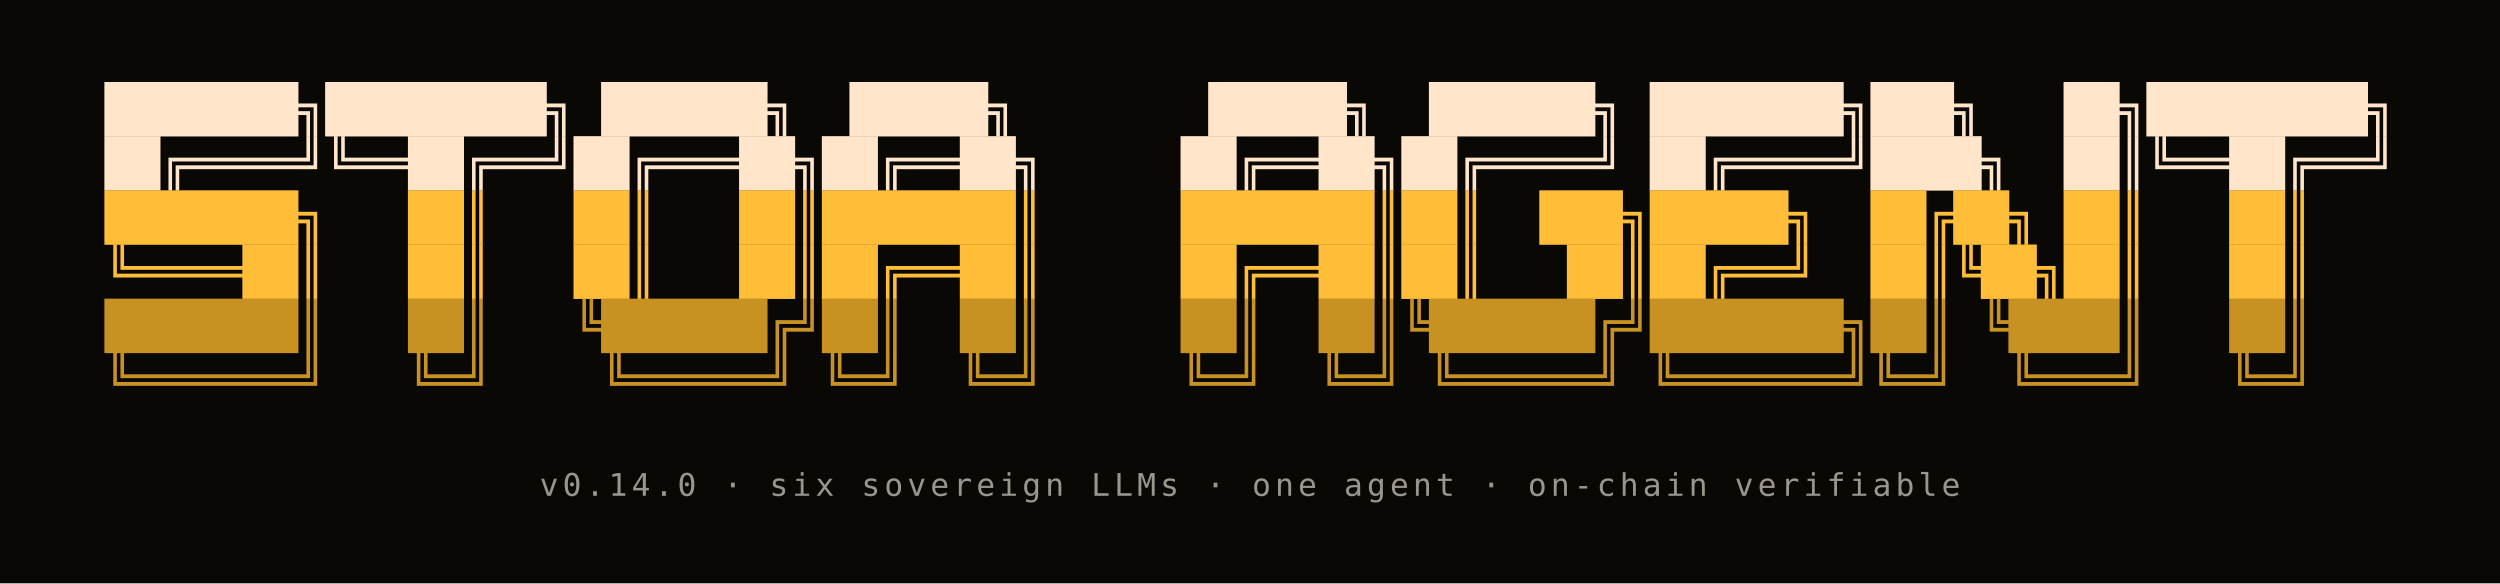
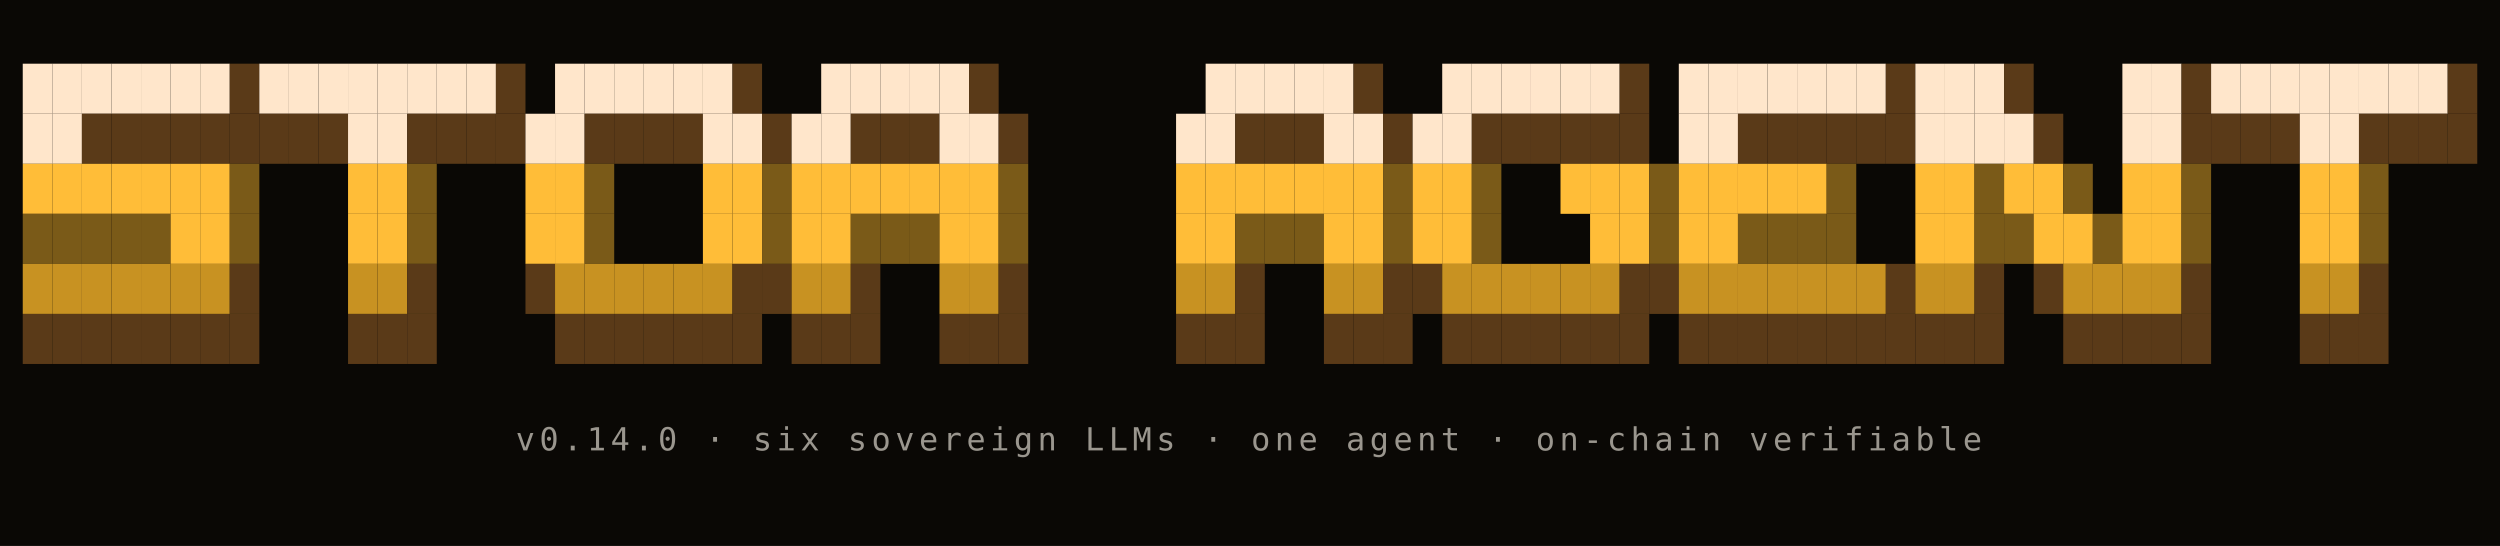
- <svg xmlns="http://www.w3.org/2000/svg" viewBox="0 0 1200 280" preserveAspectRatio="xMidYMid meet" role="img" aria-label="STOA Agent — six sovereign LLMs as your local agent">
-   <rect width="1200" height="280" fill="#0a0805" />
-   <g font-family="ui-monospace, 'Cascadia Mono', 'JetBrains Mono', 'SF Mono', 'Consolas', 'DejaVu Sans Mono', monospace" font-size="22" font-weight="700" text-anchor="middle" xml:space="preserve">
-     <text x="600" y="60" fill="#ffe6cb">███████╗████████╗ ██████╗  █████╗       █████╗  ██████╗ ███████╗███╗   ██╗████████╗</text>
-     <text x="600" y="86" fill="#ffe6cb">██╔════╝╚══██╔══╝██╔═══██╗██╔══██╗     ██╔══██╗██╔════╝ ██╔════╝████╗  ██║╚══██╔══╝</text>
-     <text x="600" y="112" fill="#FFBD38">███████╗   ██║   ██║   ██║███████║     ███████║██║  ███╗█████╗  ██╔██╗ ██║   ██║   </text>
-     <text x="600" y="138" fill="#FFBD38">╚════██║   ██║   ██║   ██║██╔══██║     ██╔══██║██║   ██║██╔══╝  ██║╚██╗██║   ██║   </text>
-     <text x="600" y="164" fill="#C89222">███████║   ██║   ╚██████╔╝██║  ██║     ██║  ██║╚██████╔╝███████╗██║ ╚████║   ██║   </text>
-     <text x="600" y="190" fill="#C89222">╚══════╝   ╚═╝    ╚═════╝ ╚═╝  ╚═╝     ╚═╝  ╚═╝ ╚═════╝ ╚══════╝╚═╝  ╚═══╝   ╚═╝   </text>
-   </g>
-   <text x="600" y="238" font-family="ui-monospace, 'Cascadia Mono', 'JetBrains Mono', 'SF Mono', 'Consolas', monospace" font-size="15" font-weight="500" letter-spacing="2" text-anchor="middle" fill="#9a968e">v0.14.0  ·  six sovereign LLMs  ·  one agent  ·  on-chain verifiable</text>
+ <svg xmlns="http://www.w3.org/2000/svg" viewBox="0 0 1099 240" preserveAspectRatio="xMidYMid meet" role="img" aria-label="STOA Agent — six sovereign LLMs as your local agent">
+   <rect width="1099" height="240" fill="#0a0805" />
+   <rect x="10" y="28" width="13" height="22" fill="#ffe6cb" />
+   <rect x="23" y="28" width="13" height="22" fill="#ffe6cb" />
+   <rect x="36" y="28" width="13" height="22" fill="#ffe6cb" />
+   <rect x="49" y="28" width="13" height="22" fill="#ffe6cb" />
+   <rect x="62" y="28" width="13" height="22" fill="#ffe6cb" />
+   <rect x="75" y="28" width="13" height="22" fill="#ffe6cb" />
+   <rect x="88" y="28" width="13" height="22" fill="#ffe6cb" />
+   <rect x="101" y="28" width="13" height="22" fill="#5a3a18" />
+   <rect x="114" y="28" width="13" height="22" fill="#ffe6cb" />
+   <rect x="127" y="28" width="13" height="22" fill="#ffe6cb" />
+   <rect x="140" y="28" width="13" height="22" fill="#ffe6cb" />
+   <rect x="153" y="28" width="13" height="22" fill="#ffe6cb" />
+   <rect x="166" y="28" width="13" height="22" fill="#ffe6cb" />
+   <rect x="179" y="28" width="13" height="22" fill="#ffe6cb" />
+   <rect x="192" y="28" width="13" height="22" fill="#ffe6cb" />
+   <rect x="205" y="28" width="13" height="22" fill="#ffe6cb" />
+   <rect x="218" y="28" width="13" height="22" fill="#5a3a18" />
+   <rect x="244" y="28" width="13" height="22" fill="#ffe6cb" />
+   <rect x="257" y="28" width="13" height="22" fill="#ffe6cb" />
+   <rect x="270" y="28" width="13" height="22" fill="#ffe6cb" />
+   <rect x="283" y="28" width="13" height="22" fill="#ffe6cb" />
+   <rect x="296" y="28" width="13" height="22" fill="#ffe6cb" />
+   <rect x="309" y="28" width="13" height="22" fill="#ffe6cb" />
+   <rect x="322" y="28" width="13" height="22" fill="#5a3a18" />
+   <rect x="361" y="28" width="13" height="22" fill="#ffe6cb" />
+   <rect x="374" y="28" width="13" height="22" fill="#ffe6cb" />
+   <rect x="387" y="28" width="13" height="22" fill="#ffe6cb" />
+   <rect x="400" y="28" width="13" height="22" fill="#ffe6cb" />
+   <rect x="413" y="28" width="13" height="22" fill="#ffe6cb" />
+   <rect x="426" y="28" width="13" height="22" fill="#5a3a18" />
+   <rect x="530" y="28" width="13" height="22" fill="#ffe6cb" />
+   <rect x="543" y="28" width="13" height="22" fill="#ffe6cb" />
+   <rect x="556" y="28" width="13" height="22" fill="#ffe6cb" />
+   <rect x="569" y="28" width="13" height="22" fill="#ffe6cb" />
+   <rect x="582" y="28" width="13" height="22" fill="#ffe6cb" />
+   <rect x="595" y="28" width="13" height="22" fill="#5a3a18" />
+   <rect x="634" y="28" width="13" height="22" fill="#ffe6cb" />
+   <rect x="647" y="28" width="13" height="22" fill="#ffe6cb" />
+   <rect x="660" y="28" width="13" height="22" fill="#ffe6cb" />
+   <rect x="673" y="28" width="13" height="22" fill="#ffe6cb" />
+   <rect x="686" y="28" width="13" height="22" fill="#ffe6cb" />
+   <rect x="699" y="28" width="13" height="22" fill="#ffe6cb" />
+   <rect x="712" y="28" width="13" height="22" fill="#5a3a18" />
+   <rect x="738" y="28" width="13" height="22" fill="#ffe6cb" />
+   <rect x="751" y="28" width="13" height="22" fill="#ffe6cb" />
+   <rect x="764" y="28" width="13" height="22" fill="#ffe6cb" />
+   <rect x="777" y="28" width="13" height="22" fill="#ffe6cb" />
+   <rect x="790" y="28" width="13" height="22" fill="#ffe6cb" />
+   <rect x="803" y="28" width="13" height="22" fill="#ffe6cb" />
+   <rect x="816" y="28" width="13" height="22" fill="#ffe6cb" />
+   <rect x="829" y="28" width="13" height="22" fill="#5a3a18" />
+   <rect x="842" y="28" width="13" height="22" fill="#ffe6cb" />
+   <rect x="855" y="28" width="13" height="22" fill="#ffe6cb" />
+   <rect x="868" y="28" width="13" height="22" fill="#ffe6cb" />
+   <rect x="881" y="28" width="13" height="22" fill="#5a3a18" />
+   <rect x="933" y="28" width="13" height="22" fill="#ffe6cb" />
+   <rect x="946" y="28" width="13" height="22" fill="#ffe6cb" />
+   <rect x="959" y="28" width="13" height="22" fill="#5a3a18" />
+   <rect x="972" y="28" width="13" height="22" fill="#ffe6cb" />
+   <rect x="985" y="28" width="13" height="22" fill="#ffe6cb" />
+   <rect x="998" y="28" width="13" height="22" fill="#ffe6cb" />
+   <rect x="1011" y="28" width="13" height="22" fill="#ffe6cb" />
+   <rect x="1024" y="28" width="13" height="22" fill="#ffe6cb" />
+   <rect x="1037" y="28" width="13" height="22" fill="#ffe6cb" />
+   <rect x="1050" y="28" width="13" height="22" fill="#ffe6cb" />
+   <rect x="1063" y="28" width="13" height="22" fill="#ffe6cb" />
+   <rect x="1076" y="28" width="13" height="22" fill="#5a3a18" />
+   <rect x="10" y="50" width="13" height="22" fill="#ffe6cb" />
+   <rect x="23" y="50" width="13" height="22" fill="#ffe6cb" />
+   <rect x="36" y="50" width="13" height="22" fill="#5a3a18" />
+   <rect x="49" y="50" width="13" height="22" fill="#5a3a18" />
+   <rect x="62" y="50" width="13" height="22" fill="#5a3a18" />
+   <rect x="75" y="50" width="13" height="22" fill="#5a3a18" />
+   <rect x="88" y="50" width="13" height="22" fill="#5a3a18" />
+   <rect x="101" y="50" width="13" height="22" fill="#5a3a18" />
+   <rect x="114" y="50" width="13" height="22" fill="#5a3a18" />
+   <rect x="127" y="50" width="13" height="22" fill="#5a3a18" />
+   <rect x="140" y="50" width="13" height="22" fill="#5a3a18" />
+   <rect x="153" y="50" width="13" height="22" fill="#ffe6cb" />
+   <rect x="166" y="50" width="13" height="22" fill="#ffe6cb" />
+   <rect x="179" y="50" width="13" height="22" fill="#5a3a18" />
+   <rect x="192" y="50" width="13" height="22" fill="#5a3a18" />
+   <rect x="205" y="50" width="13" height="22" fill="#5a3a18" />
+   <rect x="218" y="50" width="13" height="22" fill="#5a3a18" />
+   <rect x="231" y="50" width="13" height="22" fill="#ffe6cb" />
+   <rect x="244" y="50" width="13" height="22" fill="#ffe6cb" />
+   <rect x="257" y="50" width="13" height="22" fill="#5a3a18" />
+   <rect x="270" y="50" width="13" height="22" fill="#5a3a18" />
+   <rect x="283" y="50" width="13" height="22" fill="#5a3a18" />
+   <rect x="296" y="50" width="13" height="22" fill="#5a3a18" />
+   <rect x="309" y="50" width="13" height="22" fill="#ffe6cb" />
+   <rect x="322" y="50" width="13" height="22" fill="#ffe6cb" />
+   <rect x="335" y="50" width="13" height="22" fill="#5a3a18" />
+   <rect x="348" y="50" width="13" height="22" fill="#ffe6cb" />
+   <rect x="361" y="50" width="13" height="22" fill="#ffe6cb" />
+   <rect x="374" y="50" width="13" height="22" fill="#5a3a18" />
+   <rect x="387" y="50" width="13" height="22" fill="#5a3a18" />
+   <rect x="400" y="50" width="13" height="22" fill="#5a3a18" />
+   <rect x="413" y="50" width="13" height="22" fill="#ffe6cb" />
+   <rect x="426" y="50" width="13" height="22" fill="#ffe6cb" />
+   <rect x="439" y="50" width="13" height="22" fill="#5a3a18" />
+   <rect x="517" y="50" width="13" height="22" fill="#ffe6cb" />
+   <rect x="530" y="50" width="13" height="22" fill="#ffe6cb" />
+   <rect x="543" y="50" width="13" height="22" fill="#5a3a18" />
+   <rect x="556" y="50" width="13" height="22" fill="#5a3a18" />
+   <rect x="569" y="50" width="13" height="22" fill="#5a3a18" />
+   <rect x="582" y="50" width="13" height="22" fill="#ffe6cb" />
+   <rect x="595" y="50" width="13" height="22" fill="#ffe6cb" />
+   <rect x="608" y="50" width="13" height="22" fill="#5a3a18" />
+   <rect x="621" y="50" width="13" height="22" fill="#ffe6cb" />
+   <rect x="634" y="50" width="13" height="22" fill="#ffe6cb" />
+   <rect x="647" y="50" width="13" height="22" fill="#5a3a18" />
+   <rect x="660" y="50" width="13" height="22" fill="#5a3a18" />
+   <rect x="673" y="50" width="13" height="22" fill="#5a3a18" />
+   <rect x="686" y="50" width="13" height="22" fill="#5a3a18" />
+   <rect x="699" y="50" width="13" height="22" fill="#5a3a18" />
+   <rect x="712" y="50" width="13" height="22" fill="#5a3a18" />
+   <rect x="738" y="50" width="13" height="22" fill="#ffe6cb" />
+   <rect x="751" y="50" width="13" height="22" fill="#ffe6cb" />
+   <rect x="764" y="50" width="13" height="22" fill="#5a3a18" />
+   <rect x="777" y="50" width="13" height="22" fill="#5a3a18" />
+   <rect x="790" y="50" width="13" height="22" fill="#5a3a18" />
+   <rect x="803" y="50" width="13" height="22" fill="#5a3a18" />
+   <rect x="816" y="50" width="13" height="22" fill="#5a3a18" />
+   <rect x="829" y="50" width="13" height="22" fill="#5a3a18" />
+   <rect x="842" y="50" width="13" height="22" fill="#ffe6cb" />
+   <rect x="855" y="50" width="13" height="22" fill="#ffe6cb" />
+   <rect x="868" y="50" width="13" height="22" fill="#ffe6cb" />
+   <rect x="881" y="50" width="13" height="22" fill="#ffe6cb" />
+   <rect x="894" y="50" width="13" height="22" fill="#5a3a18" />
+   <rect x="933" y="50" width="13" height="22" fill="#ffe6cb" />
+   <rect x="946" y="50" width="13" height="22" fill="#ffe6cb" />
+   <rect x="959" y="50" width="13" height="22" fill="#5a3a18" />
+   <rect x="972" y="50" width="13" height="22" fill="#5a3a18" />
+   <rect x="985" y="50" width="13" height="22" fill="#5a3a18" />
+   <rect x="998" y="50" width="13" height="22" fill="#5a3a18" />
+   <rect x="1011" y="50" width="13" height="22" fill="#ffe6cb" />
+   <rect x="1024" y="50" width="13" height="22" fill="#ffe6cb" />
+   <rect x="1037" y="50" width="13" height="22" fill="#5a3a18" />
+   <rect x="1050" y="50" width="13" height="22" fill="#5a3a18" />
+   <rect x="1063" y="50" width="13" height="22" fill="#5a3a18" />
+   <rect x="1076" y="50" width="13" height="22" fill="#5a3a18" />
+   <rect x="10" y="72" width="13" height="22" fill="#FFBD38" />
+   <rect x="23" y="72" width="13" height="22" fill="#FFBD38" />
+   <rect x="36" y="72" width="13" height="22" fill="#FFBD38" />
+   <rect x="49" y="72" width="13" height="22" fill="#FFBD38" />
+   <rect x="62" y="72" width="13" height="22" fill="#FFBD38" />
+   <rect x="75" y="72" width="13" height="22" fill="#FFBD38" />
+   <rect x="88" y="72" width="13" height="22" fill="#FFBD38" />
+   <rect x="101" y="72" width="13" height="22" fill="#7a5a18" />
+   <rect x="153" y="72" width="13" height="22" fill="#FFBD38" />
+   <rect x="166" y="72" width="13" height="22" fill="#FFBD38" />
+   <rect x="179" y="72" width="13" height="22" fill="#7a5a18" />
+   <rect x="231" y="72" width="13" height="22" fill="#FFBD38" />
+   <rect x="244" y="72" width="13" height="22" fill="#FFBD38" />
+   <rect x="257" y="72" width="13" height="22" fill="#7a5a18" />
+   <rect x="309" y="72" width="13" height="22" fill="#FFBD38" />
+   <rect x="322" y="72" width="13" height="22" fill="#FFBD38" />
+   <rect x="335" y="72" width="13" height="22" fill="#7a5a18" />
+   <rect x="348" y="72" width="13" height="22" fill="#FFBD38" />
+   <rect x="361" y="72" width="13" height="22" fill="#FFBD38" />
+   <rect x="374" y="72" width="13" height="22" fill="#FFBD38" />
+   <rect x="387" y="72" width="13" height="22" fill="#FFBD38" />
+   <rect x="400" y="72" width="13" height="22" fill="#FFBD38" />
+   <rect x="413" y="72" width="13" height="22" fill="#FFBD38" />
+   <rect x="426" y="72" width="13" height="22" fill="#FFBD38" />
+   <rect x="439" y="72" width="13" height="22" fill="#7a5a18" />
+   <rect x="517" y="72" width="13" height="22" fill="#FFBD38" />
+   <rect x="530" y="72" width="13" height="22" fill="#FFBD38" />
+   <rect x="543" y="72" width="13" height="22" fill="#FFBD38" />
+   <rect x="556" y="72" width="13" height="22" fill="#FFBD38" />
+   <rect x="569" y="72" width="13" height="22" fill="#FFBD38" />
+   <rect x="582" y="72" width="13" height="22" fill="#FFBD38" />
+   <rect x="595" y="72" width="13" height="22" fill="#FFBD38" />
+   <rect x="608" y="72" width="13" height="22" fill="#7a5a18" />
+   <rect x="621" y="72" width="13" height="22" fill="#FFBD38" />
+   <rect x="634" y="72" width="13" height="22" fill="#FFBD38" />
+   <rect x="647" y="72" width="13" height="22" fill="#7a5a18" />
+   <rect x="686" y="72" width="13" height="22" fill="#FFBD38" />
+   <rect x="699" y="72" width="13" height="22" fill="#FFBD38" />
+   <rect x="712" y="72" width="13" height="22" fill="#FFBD38" />
+   <rect x="725" y="72" width="13" height="22" fill="#7a5a18" />
+   <rect x="738" y="72" width="13" height="22" fill="#FFBD38" />
+   <rect x="751" y="72" width="13" height="22" fill="#FFBD38" />
+   <rect x="764" y="72" width="13" height="22" fill="#FFBD38" />
+   <rect x="777" y="72" width="13" height="22" fill="#FFBD38" />
+   <rect x="790" y="72" width="13" height="22" fill="#FFBD38" />
+   <rect x="803" y="72" width="13" height="22" fill="#7a5a18" />
+   <rect x="842" y="72" width="13" height="22" fill="#FFBD38" />
+   <rect x="855" y="72" width="13" height="22" fill="#FFBD38" />
+   <rect x="868" y="72" width="13" height="22" fill="#7a5a18" />
+   <rect x="881" y="72" width="13" height="22" fill="#FFBD38" />
+   <rect x="894" y="72" width="13" height="22" fill="#FFBD38" />
+   <rect x="907" y="72" width="13" height="22" fill="#7a5a18" />
+   <rect x="933" y="72" width="13" height="22" fill="#FFBD38" />
+   <rect x="946" y="72" width="13" height="22" fill="#FFBD38" />
+   <rect x="959" y="72" width="13" height="22" fill="#7a5a18" />
+   <rect x="1011" y="72" width="13" height="22" fill="#FFBD38" />
+   <rect x="1024" y="72" width="13" height="22" fill="#FFBD38" />
+   <rect x="1037" y="72" width="13" height="22" fill="#7a5a18" />
+   <rect x="10" y="94" width="13" height="22" fill="#7a5a18" />
+   <rect x="23" y="94" width="13" height="22" fill="#7a5a18" />
+   <rect x="36" y="94" width="13" height="22" fill="#7a5a18" />
+   <rect x="49" y="94" width="13" height="22" fill="#7a5a18" />
+   <rect x="62" y="94" width="13" height="22" fill="#7a5a18" />
+   <rect x="75" y="94" width="13" height="22" fill="#FFBD38" />
+   <rect x="88" y="94" width="13" height="22" fill="#FFBD38" />
+   <rect x="101" y="94" width="13" height="22" fill="#7a5a18" />
+   <rect x="153" y="94" width="13" height="22" fill="#FFBD38" />
+   <rect x="166" y="94" width="13" height="22" fill="#FFBD38" />
+   <rect x="179" y="94" width="13" height="22" fill="#7a5a18" />
+   <rect x="231" y="94" width="13" height="22" fill="#FFBD38" />
+   <rect x="244" y="94" width="13" height="22" fill="#FFBD38" />
+   <rect x="257" y="94" width="13" height="22" fill="#7a5a18" />
+   <rect x="309" y="94" width="13" height="22" fill="#FFBD38" />
+   <rect x="322" y="94" width="13" height="22" fill="#FFBD38" />
+   <rect x="335" y="94" width="13" height="22" fill="#7a5a18" />
+   <rect x="348" y="94" width="13" height="22" fill="#FFBD38" />
+   <rect x="361" y="94" width="13" height="22" fill="#FFBD38" />
+   <rect x="374" y="94" width="13" height="22" fill="#7a5a18" />
+   <rect x="387" y="94" width="13" height="22" fill="#7a5a18" />
+   <rect x="400" y="94" width="13" height="22" fill="#7a5a18" />
+   <rect x="413" y="94" width="13" height="22" fill="#FFBD38" />
+   <rect x="426" y="94" width="13" height="22" fill="#FFBD38" />
+   <rect x="439" y="94" width="13" height="22" fill="#7a5a18" />
+   <rect x="517" y="94" width="13" height="22" fill="#FFBD38" />
+   <rect x="530" y="94" width="13" height="22" fill="#FFBD38" />
+   <rect x="543" y="94" width="13" height="22" fill="#7a5a18" />
+   <rect x="556" y="94" width="13" height="22" fill="#7a5a18" />
+   <rect x="569" y="94" width="13" height="22" fill="#7a5a18" />
+   <rect x="582" y="94" width="13" height="22" fill="#FFBD38" />
+   <rect x="595" y="94" width="13" height="22" fill="#FFBD38" />
+   <rect x="608" y="94" width="13" height="22" fill="#7a5a18" />
+   <rect x="621" y="94" width="13" height="22" fill="#FFBD38" />
+   <rect x="634" y="94" width="13" height="22" fill="#FFBD38" />
+   <rect x="647" y="94" width="13" height="22" fill="#7a5a18" />
+   <rect x="699" y="94" width="13" height="22" fill="#FFBD38" />
+   <rect x="712" y="94" width="13" height="22" fill="#FFBD38" />
+   <rect x="725" y="94" width="13" height="22" fill="#7a5a18" />
+   <rect x="738" y="94" width="13" height="22" fill="#FFBD38" />
+   <rect x="751" y="94" width="13" height="22" fill="#FFBD38" />
+   <rect x="764" y="94" width="13" height="22" fill="#7a5a18" />
+   <rect x="777" y="94" width="13" height="22" fill="#7a5a18" />
+   <rect x="790" y="94" width="13" height="22" fill="#7a5a18" />
+   <rect x="803" y="94" width="13" height="22" fill="#7a5a18" />
+   <rect x="842" y="94" width="13" height="22" fill="#FFBD38" />
+   <rect x="855" y="94" width="13" height="22" fill="#FFBD38" />
+   <rect x="868" y="94" width="13" height="22" fill="#7a5a18" />
+   <rect x="881" y="94" width="13" height="22" fill="#7a5a18" />
+   <rect x="894" y="94" width="13" height="22" fill="#FFBD38" />
+   <rect x="907" y="94" width="13" height="22" fill="#FFBD38" />
+   <rect x="920" y="94" width="13" height="22" fill="#7a5a18" />
+   <rect x="933" y="94" width="13" height="22" fill="#FFBD38" />
+   <rect x="946" y="94" width="13" height="22" fill="#FFBD38" />
+   <rect x="959" y="94" width="13" height="22" fill="#7a5a18" />
+   <rect x="1011" y="94" width="13" height="22" fill="#FFBD38" />
+   <rect x="1024" y="94" width="13" height="22" fill="#FFBD38" />
+   <rect x="1037" y="94" width="13" height="22" fill="#7a5a18" />
+   <rect x="10" y="116" width="13" height="22" fill="#C89222" />
+   <rect x="23" y="116" width="13" height="22" fill="#C89222" />
+   <rect x="36" y="116" width="13" height="22" fill="#C89222" />
+   <rect x="49" y="116" width="13" height="22" fill="#C89222" />
+   <rect x="62" y="116" width="13" height="22" fill="#C89222" />
+   <rect x="75" y="116" width="13" height="22" fill="#C89222" />
+   <rect x="88" y="116" width="13" height="22" fill="#C89222" />
+   <rect x="101" y="116" width="13" height="22" fill="#5a3a18" />
+   <rect x="153" y="116" width="13" height="22" fill="#C89222" />
+   <rect x="166" y="116" width="13" height="22" fill="#C89222" />
+   <rect x="179" y="116" width="13" height="22" fill="#5a3a18" />
+   <rect x="231" y="116" width="13" height="22" fill="#5a3a18" />
+   <rect x="244" y="116" width="13" height="22" fill="#C89222" />
+   <rect x="257" y="116" width="13" height="22" fill="#C89222" />
+   <rect x="270" y="116" width="13" height="22" fill="#C89222" />
+   <rect x="283" y="116" width="13" height="22" fill="#C89222" />
+   <rect x="296" y="116" width="13" height="22" fill="#C89222" />
+   <rect x="309" y="116" width="13" height="22" fill="#C89222" />
+   <rect x="322" y="116" width="13" height="22" fill="#5a3a18" />
+   <rect x="335" y="116" width="13" height="22" fill="#5a3a18" />
+   <rect x="348" y="116" width="13" height="22" fill="#C89222" />
+   <rect x="361" y="116" width="13" height="22" fill="#C89222" />
+   <rect x="374" y="116" width="13" height="22" fill="#5a3a18" />
+   <rect x="413" y="116" width="13" height="22" fill="#C89222" />
+   <rect x="426" y="116" width="13" height="22" fill="#C89222" />
+   <rect x="439" y="116" width="13" height="22" fill="#5a3a18" />
+   <rect x="517" y="116" width="13" height="22" fill="#C89222" />
+   <rect x="530" y="116" width="13" height="22" fill="#C89222" />
+   <rect x="543" y="116" width="13" height="22" fill="#5a3a18" />
+   <rect x="582" y="116" width="13" height="22" fill="#C89222" />
+   <rect x="595" y="116" width="13" height="22" fill="#C89222" />
+   <rect x="608" y="116" width="13" height="22" fill="#5a3a18" />
+   <rect x="621" y="116" width="13" height="22" fill="#5a3a18" />
+   <rect x="634" y="116" width="13" height="22" fill="#C89222" />
+   <rect x="647" y="116" width="13" height="22" fill="#C89222" />
+   <rect x="660" y="116" width="13" height="22" fill="#C89222" />
+   <rect x="673" y="116" width="13" height="22" fill="#C89222" />
+   <rect x="686" y="116" width="13" height="22" fill="#C89222" />
+   <rect x="699" y="116" width="13" height="22" fill="#C89222" />
+   <rect x="712" y="116" width="13" height="22" fill="#5a3a18" />
+   <rect x="725" y="116" width="13" height="22" fill="#5a3a18" />
+   <rect x="738" y="116" width="13" height="22" fill="#C89222" />
+   <rect x="751" y="116" width="13" height="22" fill="#C89222" />
+   <rect x="764" y="116" width="13" height="22" fill="#C89222" />
+   <rect x="777" y="116" width="13" height="22" fill="#C89222" />
+   <rect x="790" y="116" width="13" height="22" fill="#C89222" />
+   <rect x="803" y="116" width="13" height="22" fill="#C89222" />
+   <rect x="816" y="116" width="13" height="22" fill="#C89222" />
+   <rect x="829" y="116" width="13" height="22" fill="#5a3a18" />
+   <rect x="842" y="116" width="13" height="22" fill="#C89222" />
+   <rect x="855" y="116" width="13" height="22" fill="#C89222" />
+   <rect x="868" y="116" width="13" height="22" fill="#5a3a18" />
+   <rect x="894" y="116" width="13" height="22" fill="#5a3a18" />
+   <rect x="907" y="116" width="13" height="22" fill="#C89222" />
+   <rect x="920" y="116" width="13" height="22" fill="#C89222" />
+   <rect x="933" y="116" width="13" height="22" fill="#C89222" />
+   <rect x="946" y="116" width="13" height="22" fill="#C89222" />
+   <rect x="959" y="116" width="13" height="22" fill="#5a3a18" />
+   <rect x="1011" y="116" width="13" height="22" fill="#C89222" />
+   <rect x="1024" y="116" width="13" height="22" fill="#C89222" />
+   <rect x="1037" y="116" width="13" height="22" fill="#5a3a18" />
+   <rect x="10" y="138" width="13" height="22" fill="#5a3a18" />
+   <rect x="23" y="138" width="13" height="22" fill="#5a3a18" />
+   <rect x="36" y="138" width="13" height="22" fill="#5a3a18" />
+   <rect x="49" y="138" width="13" height="22" fill="#5a3a18" />
+   <rect x="62" y="138" width="13" height="22" fill="#5a3a18" />
+   <rect x="75" y="138" width="13" height="22" fill="#5a3a18" />
+   <rect x="88" y="138" width="13" height="22" fill="#5a3a18" />
+   <rect x="101" y="138" width="13" height="22" fill="#5a3a18" />
+   <rect x="153" y="138" width="13" height="22" fill="#5a3a18" />
+   <rect x="166" y="138" width="13" height="22" fill="#5a3a18" />
+   <rect x="179" y="138" width="13" height="22" fill="#5a3a18" />
+   <rect x="244" y="138" width="13" height="22" fill="#5a3a18" />
+   <rect x="257" y="138" width="13" height="22" fill="#5a3a18" />
+   <rect x="270" y="138" width="13" height="22" fill="#5a3a18" />
+   <rect x="283" y="138" width="13" height="22" fill="#5a3a18" />
+   <rect x="296" y="138" width="13" height="22" fill="#5a3a18" />
+   <rect x="309" y="138" width="13" height="22" fill="#5a3a18" />
+   <rect x="322" y="138" width="13" height="22" fill="#5a3a18" />
+   <rect x="348" y="138" width="13" height="22" fill="#5a3a18" />
+   <rect x="361" y="138" width="13" height="22" fill="#5a3a18" />
+   <rect x="374" y="138" width="13" height="22" fill="#5a3a18" />
+   <rect x="413" y="138" width="13" height="22" fill="#5a3a18" />
+   <rect x="426" y="138" width="13" height="22" fill="#5a3a18" />
+   <rect x="439" y="138" width="13" height="22" fill="#5a3a18" />
+   <rect x="517" y="138" width="13" height="22" fill="#5a3a18" />
+   <rect x="530" y="138" width="13" height="22" fill="#5a3a18" />
+   <rect x="543" y="138" width="13" height="22" fill="#5a3a18" />
+   <rect x="582" y="138" width="13" height="22" fill="#5a3a18" />
+   <rect x="595" y="138" width="13" height="22" fill="#5a3a18" />
+   <rect x="608" y="138" width="13" height="22" fill="#5a3a18" />
+   <rect x="634" y="138" width="13" height="22" fill="#5a3a18" />
+   <rect x="647" y="138" width="13" height="22" fill="#5a3a18" />
+   <rect x="660" y="138" width="13" height="22" fill="#5a3a18" />
+   <rect x="673" y="138" width="13" height="22" fill="#5a3a18" />
+   <rect x="686" y="138" width="13" height="22" fill="#5a3a18" />
+   <rect x="699" y="138" width="13" height="22" fill="#5a3a18" />
+   <rect x="712" y="138" width="13" height="22" fill="#5a3a18" />
+   <rect x="738" y="138" width="13" height="22" fill="#5a3a18" />
+   <rect x="751" y="138" width="13" height="22" fill="#5a3a18" />
+   <rect x="764" y="138" width="13" height="22" fill="#5a3a18" />
+   <rect x="777" y="138" width="13" height="22" fill="#5a3a18" />
+   <rect x="790" y="138" width="13" height="22" fill="#5a3a18" />
+   <rect x="803" y="138" width="13" height="22" fill="#5a3a18" />
+   <rect x="816" y="138" width="13" height="22" fill="#5a3a18" />
+   <rect x="829" y="138" width="13" height="22" fill="#5a3a18" />
+   <rect x="842" y="138" width="13" height="22" fill="#5a3a18" />
+   <rect x="855" y="138" width="13" height="22" fill="#5a3a18" />
+   <rect x="868" y="138" width="13" height="22" fill="#5a3a18" />
+   <rect x="907" y="138" width="13" height="22" fill="#5a3a18" />
+   <rect x="920" y="138" width="13" height="22" fill="#5a3a18" />
+   <rect x="933" y="138" width="13" height="22" fill="#5a3a18" />
+   <rect x="946" y="138" width="13" height="22" fill="#5a3a18" />
+   <rect x="959" y="138" width="13" height="22" fill="#5a3a18" />
+   <rect x="1011" y="138" width="13" height="22" fill="#5a3a18" />
+   <rect x="1024" y="138" width="13" height="22" fill="#5a3a18" />
+   <rect x="1037" y="138" width="13" height="22" fill="#5a3a18" />
+   <text x="549" y="198" font-family="ui-monospace, 'Cascadia Mono', 'JetBrains Mono', 'SF Mono', 'Consolas', 'DejaVu Sans Mono', monospace" font-size="14" font-weight="500" letter-spacing="2" text-anchor="middle" fill="#9a968e">v0.14.0  ·  six sovereign LLMs  ·  one agent  ·  on-chain verifiable</text>
</svg>
